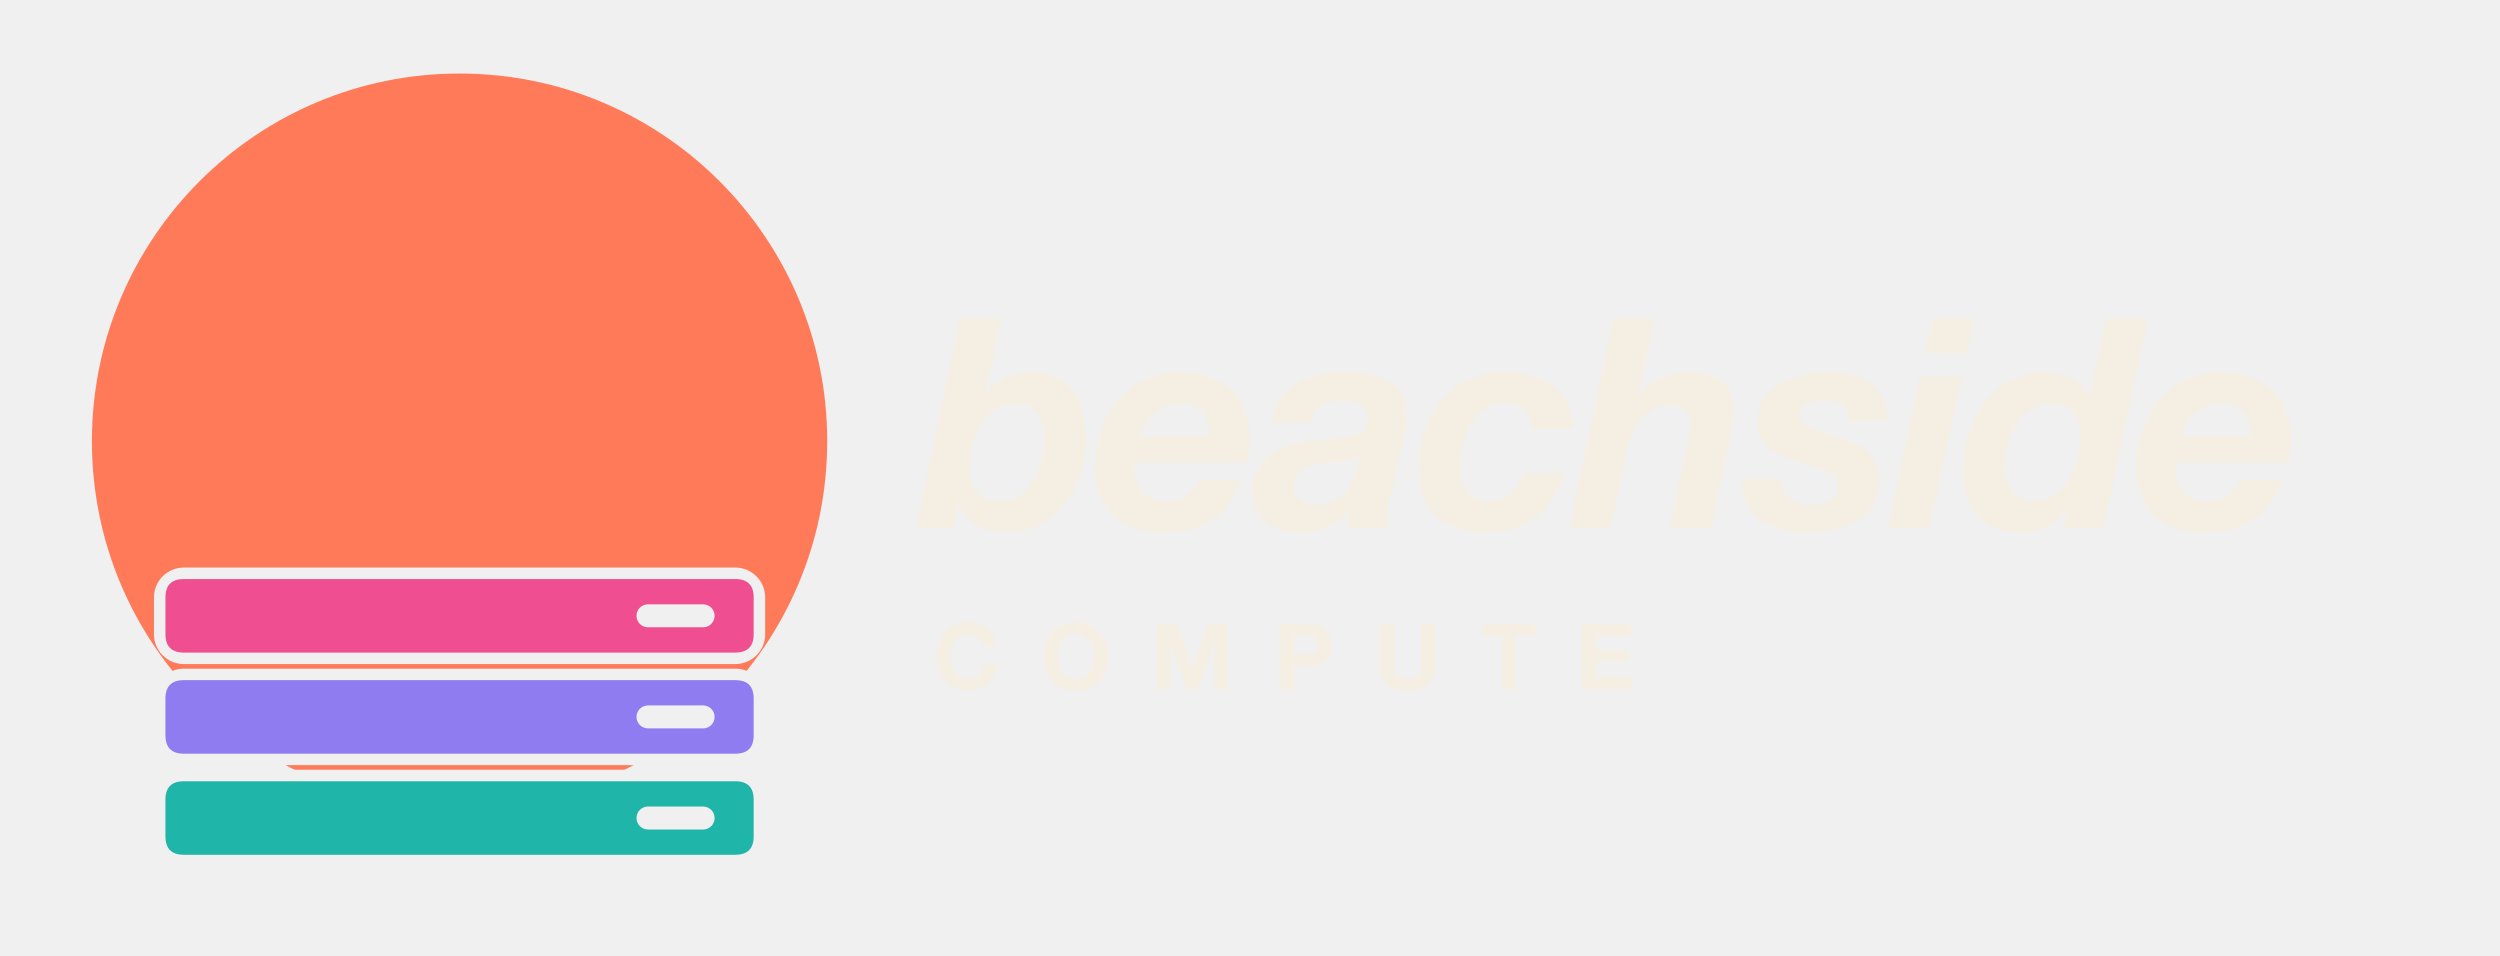
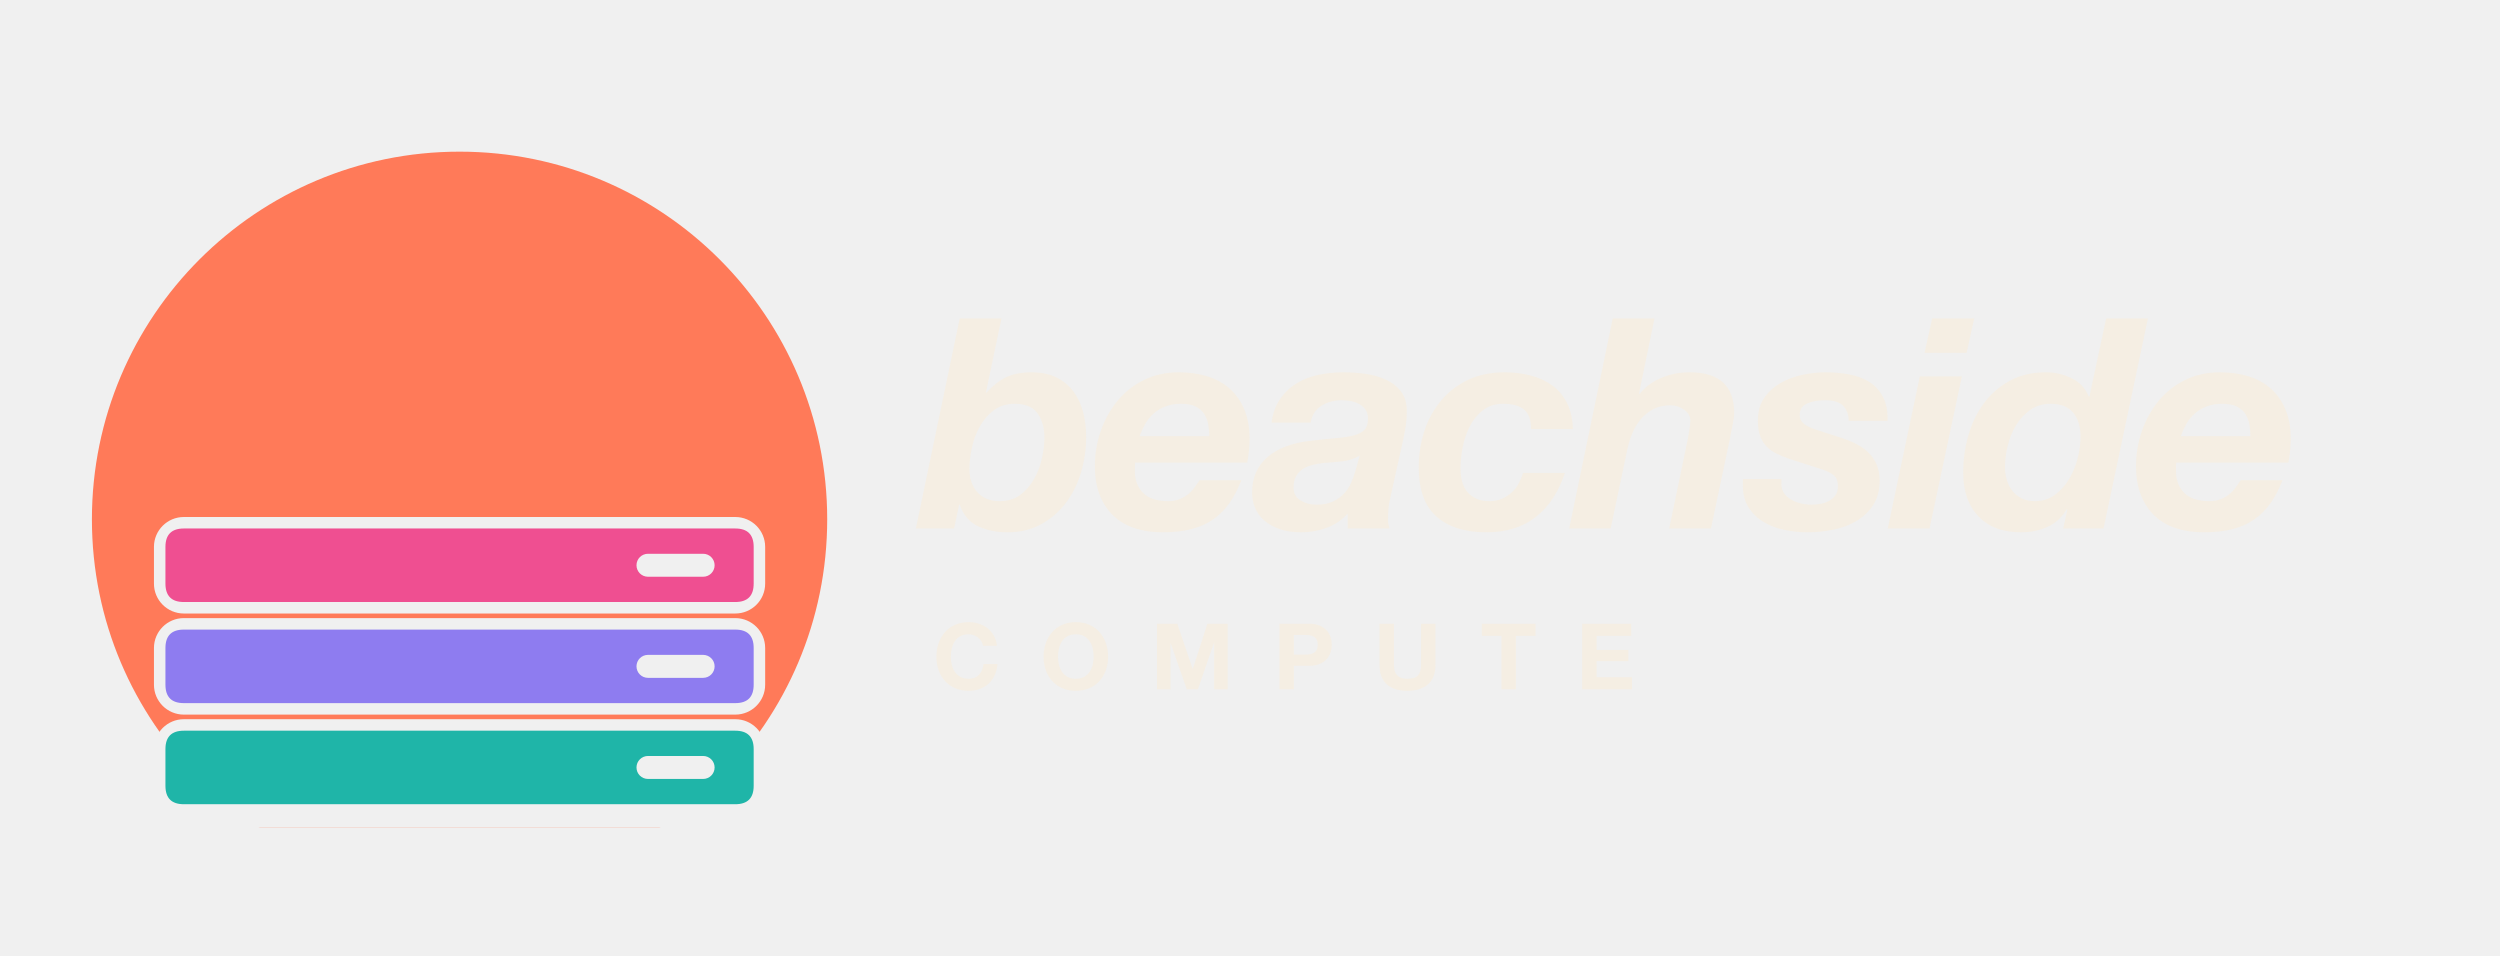
<svg xmlns="http://www.w3.org/2000/svg" viewBox="0 0 1088 416" role="img" aria-labelledby="title">
-   <g transform="translate(72 112)">
+   <g transform="translate(72 90)">
    <defs>
      <mask id="sun-mask" maskUnits="userSpaceOnUse" x="-40" y="-90" width="336" height="360">
        <path fill="white" d="M-40-90h336v360H-40Z" />
        <rect x="-5" y="135" width="266" height="42" rx="13" fill="black" />
        <rect x="-5" y="179" width="266" height="42" rx="13" fill="black" />
        <rect x="-5" y="223" width="266" height="42" rx="13" fill="black" />
+         <rect x="-40" y="260" width="336" height="100" fill="black" />
      </mask>
    </defs>
-     <path fill="#ff7a59" mask="url(#sun-mask)" d="M-32 80a160 160 0 1 1 320 0a160 160 0 1 1-320 0Z" />
+     <path fill="#ff7a59" mask="url(#sun-mask)" d="M-32 136a160 160 0 1 1 320 0a160 160 0 1 1-320 0Z" />
    <path fill="#ef4f91" fill-rule="evenodd" d="M8 140h240q8 0 8 8v16q0 8-8 8H8q-8 0-8-8v-16q0-8 8-8Z M210 151h24a5 5 0 0 1 0 10h-24a5 5 0 0 1 0-10Z" />
    <path fill="#8e7cf0" fill-rule="evenodd" d="M8 184h240q8 0 8 8v16q0 8-8 8H8q-8 0-8-8v-16q0-8 8-8Z M210 195h24a5 5 0 0 1 0 10h-24a5 5 0 0 1 0-10Z" />
    <path fill="#1fb5a8" fill-rule="evenodd" d="M8 228h240q8 0 8 8v16q0 8-8 8H8q-8 0-8-8v-16q0-8 8-8Z M210 239h24a5 5 0 0 1 0 10h-24a5 5 0 0 1 0-10Z" />
  </g>
  <g fill="#f5eee3">
    <path transform="translate(400 230)" d="M17.66 -91.39L-1.41 -0.00L15.23 -0.00L17.41 -10.37L17.66 -10.37Q20.10 -3.46 25.79 -0.90Q31.49 1.66 38.40 1.66Q46.85 1.66 53.25 -1.92Q59.65 -5.50 64.00 -11.33Q68.35 -17.15 70.53 -24.64Q72.70 -32.13 72.70 -39.81Q72.70 -45.57 71.36 -50.69Q70.02 -55.81 67.14 -59.65Q64.26 -63.49 59.78 -65.73Q55.30 -67.97 48.90 -67.97Q42.37 -67.97 37.95 -65.86Q33.54 -63.74 29.31 -59.14L29.06 -59.14L35.84 -91.39ZM41.60 -54.27Q48.64 -54.27 51.58 -50.05Q54.53 -45.82 54.53 -39.55Q54.53 -35.33 53.44 -30.46Q52.35 -25.60 49.98 -21.44Q47.62 -17.28 43.97 -14.59Q40.32 -11.90 35.07 -11.90Q28.80 -11.90 25.34 -15.81Q21.89 -19.71 21.89 -25.86Q21.89 -30.21 22.98 -35.20Q24.06 -40.19 26.43 -44.42Q28.80 -48.64 32.51 -51.46Q36.22 -54.27 41.60 -54.27ZM126.28 -40.19L95.94 -40.19Q96.97 -43.01 98.44 -45.57Q99.91 -48.13 102.09 -50.05Q104.26 -51.97 107.21 -53.12Q110.15 -54.27 113.99 -54.27Q117.96 -54.27 120.39 -53.06Q122.82 -51.84 124.10 -49.79Q125.38 -47.74 125.83 -45.25Q126.28 -42.75 126.28 -40.19ZM94.02 -28.67L142.79 -28.67Q143.82 -34.18 143.82 -39.04Q143.82 -46.21 141.58 -51.65Q139.34 -57.09 135.30 -60.74Q131.27 -64.38 125.58 -66.18Q119.88 -67.97 112.97 -67.97Q104.52 -67.97 97.74 -64.58Q90.95 -61.18 86.28 -55.49Q81.61 -49.79 79.05 -42.43Q76.49 -35.07 76.49 -27.14Q76.49 -19.97 78.60 -14.59Q80.71 -9.22 84.55 -5.57Q88.39 -1.92 93.83 -0.13Q99.27 1.66 105.93 1.66Q113.10 1.66 118.54 0.26Q123.98 -1.15 128.07 -4.03Q132.17 -6.91 135.11 -11.14Q138.06 -15.36 140.23 -20.99L122.06 -20.99Q121.03 -19.46 119.82 -17.79Q118.60 -16.13 117.00 -14.85Q115.40 -13.57 113.29 -12.74Q111.18 -11.90 108.49 -11.90Q101.06 -11.90 97.48 -15.49Q93.90 -19.07 93.90 -24.83L93.90 -26.50Q93.90 -27.01 93.90 -27.52Q93.90 -28.03 94.02 -28.67ZM153.36 -46.08L170.38 -46.08Q171.28 -51.07 175.12 -53.44Q178.96 -55.81 183.82 -55.81Q185.62 -55.81 187.60 -55.49Q189.58 -55.17 191.31 -54.27Q193.04 -53.38 194.19 -51.84Q195.34 -50.30 195.34 -47.74Q195.34 -44.54 193.81 -42.94Q192.27 -41.34 189.14 -40.51Q186.00 -39.68 181.26 -39.30Q176.53 -38.91 170.13 -38.14Q158.10 -36.74 151.50 -30.98Q144.91 -25.22 144.91 -15.62Q144.91 -12.16 146.19 -9.02Q147.47 -5.89 150.16 -3.52Q152.85 -1.15 156.88 0.26Q160.91 1.66 166.29 1.66Q172.05 1.66 177.42 -0.32Q182.80 -2.30 186.51 -6.53L186.51 -0.00L204.69 -0.00Q204.05 -2.18 204.05 -3.84Q204.05 -5.76 204.24 -8.38Q204.43 -11.01 204.94 -12.80L210.83 -39.42Q212.24 -45.82 212.24 -50.56Q212.37 -56.19 209.74 -59.58Q207.12 -62.98 203.02 -64.83Q198.93 -66.69 194.06 -67.33Q189.20 -67.97 184.72 -67.97Q179.09 -67.97 173.84 -66.88Q168.59 -65.79 164.37 -63.23Q160.14 -60.67 157.20 -56.51Q154.26 -52.35 153.36 -46.08ZM191.76 -31.74L189.97 -25.34Q189.20 -22.66 188.05 -19.97Q186.90 -17.28 184.91 -15.17Q182.93 -13.06 180.05 -11.71Q177.17 -10.37 172.94 -10.37Q168.98 -10.37 165.97 -12.22Q162.96 -14.08 162.96 -17.79Q162.96 -20.86 164.11 -22.85Q165.26 -24.83 167.12 -25.98Q168.98 -27.14 171.41 -27.71Q173.84 -28.29 176.40 -28.54Q180.37 -28.80 184.34 -29.25Q188.30 -29.70 191.76 -31.74ZM266.33 -43.26L284.50 -43.26Q284.38 -49.79 282.01 -54.53Q279.64 -59.26 275.61 -62.21Q271.58 -65.15 266.20 -66.56Q260.82 -67.97 254.81 -67.97Q245.85 -67.97 238.94 -64.70Q232.02 -61.44 227.22 -55.74Q222.42 -50.05 219.93 -42.56Q217.43 -35.07 217.43 -26.62Q217.43 -12.03 225.18 -5.18Q232.92 1.66 246.87 1.66Q259.93 1.66 268.44 -5.06Q276.95 -11.78 281.05 -24.19L262.87 -24.19Q262.10 -21.76 260.89 -19.52Q259.67 -17.28 257.82 -15.62Q255.96 -13.95 253.59 -12.93Q251.22 -11.90 248.15 -11.90Q244.70 -11.90 242.33 -13.06Q239.96 -14.21 238.42 -16.13Q236.89 -18.05 236.25 -20.67Q235.61 -23.30 235.61 -26.24Q235.61 -30.46 236.57 -35.39Q237.53 -40.32 239.70 -44.54Q241.88 -48.77 245.46 -51.52Q249.05 -54.27 254.17 -54.27Q260.31 -54.27 263.32 -51.71Q266.33 -49.15 266.33 -43.26ZM301.86 -91.39L282.91 -0.00L300.96 -0.00L308.38 -35.20Q309.15 -38.66 310.62 -41.98Q312.10 -45.31 314.34 -47.87Q316.58 -50.43 319.71 -52.03Q322.85 -53.63 326.94 -53.63Q330.14 -53.63 332.90 -51.71Q335.65 -49.79 335.65 -46.85Q335.65 -45.44 335.20 -42.88Q334.75 -40.32 334.50 -38.78L326.43 -0.00L344.61 -0.00L352.80 -38.78Q352.93 -39.68 353.25 -41.15Q353.57 -42.62 353.89 -44.29Q354.21 -45.95 354.46 -47.55Q354.72 -49.15 354.72 -50.18Q354.72 -67.97 335.39 -67.97Q330.91 -67.97 327.33 -67.01Q323.74 -66.05 321.06 -64.64Q318.37 -63.23 316.45 -61.57Q314.53 -59.90 313.50 -58.50L313.25 -58.50L320.03 -91.39ZM404.58 -46.85L421.48 -46.85Q421.61 -53.25 419.43 -57.34Q417.26 -61.44 413.48 -63.81Q409.70 -66.18 404.71 -67.07Q399.72 -67.97 394.34 -67.97Q389.61 -67.97 384.42 -66.88Q379.24 -65.79 374.89 -63.30Q370.54 -60.80 367.78 -56.83Q365.03 -52.86 365.03 -46.98Q365.03 -43.01 365.99 -40.32Q366.95 -37.63 368.81 -35.71Q370.66 -33.79 373.29 -32.51Q375.91 -31.23 379.37 -30.08L393.32 -25.60Q396.26 -24.58 398.06 -23.17Q399.85 -21.76 399.85 -18.30Q399.85 -16.00 398.82 -14.53Q397.80 -13.06 396.14 -12.10Q394.47 -11.14 392.42 -10.75Q390.38 -10.37 388.33 -10.37Q386.02 -10.37 383.66 -10.94Q381.29 -11.52 379.43 -12.61Q377.58 -13.70 376.42 -15.36Q375.27 -17.02 375.27 -19.33L375.27 -21.50L358.50 -21.50L358.50 -18.82Q358.50 -12.93 361.06 -9.02Q363.62 -5.12 367.66 -2.75Q371.69 -0.38 376.68 0.64Q381.67 1.66 386.54 1.66Q392.30 1.66 397.93 0.51Q403.56 -0.64 408.04 -3.33Q412.52 -6.02 415.27 -10.30Q418.02 -14.59 418.02 -20.74Q418.02 -24.83 416.68 -27.90Q415.34 -30.98 412.97 -33.22Q410.60 -35.46 407.46 -36.99Q404.33 -38.53 400.62 -39.68L391.53 -42.62Q386.92 -44.03 385.06 -45.57Q383.21 -47.10 383.21 -49.28Q383.21 -52.86 386.34 -54.34Q389.48 -55.81 394.34 -55.81Q399.72 -55.81 402.09 -53.44Q404.46 -51.07 404.58 -46.85ZM455.86 -76.42L459.18 -91.39L440.88 -91.39L437.55 -76.42ZM435.50 -66.18L421.55 -0.00L439.73 -0.00L453.81 -66.18ZM492.41 -54.27Q499.06 -54.27 502.26 -50.37Q505.46 -46.46 505.46 -39.94Q505.46 -35.71 504.25 -30.78Q503.03 -25.86 500.54 -21.63Q498.04 -17.41 494.33 -14.66Q490.62 -11.90 485.50 -11.90Q482.30 -11.90 479.86 -13.12Q477.43 -14.34 475.83 -16.32Q474.23 -18.30 473.40 -20.99Q472.57 -23.68 472.57 -26.62Q472.57 -30.98 473.72 -35.84Q474.87 -40.70 477.30 -44.80Q479.74 -48.90 483.51 -51.58Q487.29 -54.27 492.41 -54.27ZM499.70 -8.19L497.91 -0.00L515.45 -0.00L534.78 -91.39L516.60 -91.39L509.30 -57.34L509.05 -57.34Q506.87 -62.85 501.56 -65.41Q496.25 -67.97 490.49 -67.97Q481.27 -67.97 474.49 -64.19Q467.70 -60.42 463.22 -54.27Q458.74 -48.13 456.57 -40.32Q454.39 -32.51 454.39 -24.32Q454.39 -12.29 460.98 -5.31Q467.58 1.66 479.61 1.66Q485.75 1.66 491.06 -0.70Q496.38 -3.07 499.45 -8.45ZM579.39 -40.19L549.06 -40.19Q550.08 -43.01 551.55 -45.57Q553.02 -48.13 555.20 -50.05Q557.38 -51.97 560.32 -53.12Q563.26 -54.27 567.10 -54.27Q571.07 -54.27 573.50 -53.06Q575.94 -51.84 577.22 -49.79Q578.50 -47.74 578.94 -45.25Q579.39 -42.75 579.39 -40.19ZM547.14 -28.67L595.90 -28.67Q596.93 -34.18 596.93 -39.04Q596.93 -46.21 594.69 -51.65Q592.45 -57.09 588.42 -60.74Q584.38 -64.38 578.69 -66.18Q572.99 -67.97 566.08 -67.97Q557.63 -67.97 550.85 -64.58Q544.06 -61.18 539.39 -55.49Q534.72 -49.79 532.16 -42.43Q529.60 -35.07 529.60 -27.14Q529.60 -19.97 531.71 -14.59Q533.82 -9.22 537.66 -5.57Q541.50 -1.92 546.94 -0.13Q552.38 1.66 559.04 1.66Q566.21 1.66 571.65 0.26Q577.09 -1.15 581.18 -4.03Q585.28 -6.91 588.22 -11.14Q591.17 -15.36 593.34 -20.99L575.17 -20.99Q574.14 -19.46 572.93 -17.79Q571.71 -16.13 570.11 -14.85Q568.51 -13.57 566.40 -12.74Q564.29 -11.90 561.60 -11.90Q554.18 -11.90 550.59 -15.49Q547.01 -19.07 547.01 -24.83L547.01 -26.50Q547.01 -27.01 547.01 -27.52Q547.01 -28.03 547.14 -28.67Z" />
    <path transform="translate(406 300)" d="M21.80 -18.96L27.88 -18.96Q27.60 -21.44 26.52 -23.36Q25.44 -25.28 23.78 -26.58Q22.12 -27.88 20.02 -28.56Q17.92 -29.24 15.56 -29.24Q12.28 -29.24 9.66 -28.08Q7.04 -26.92 5.24 -24.88Q3.44 -22.84 2.48 -20.10Q1.52 -17.36 1.52 -14.16Q1.52 -11.04 2.48 -8.34Q3.44 -5.64 5.24 -3.64Q7.04 -1.64 9.66 -0.50Q12.28 0.64 15.56 0.64Q18.20 0.64 20.40 -0.16Q22.60 -0.96 24.24 -2.48Q25.88 -4.00 26.88 -6.16Q27.88 -8.32 28.12 -11.00L22.04 -11.00Q21.68 -8.12 20.06 -6.36Q18.44 -4.60 15.56 -4.60Q13.44 -4.60 11.96 -5.42Q10.48 -6.24 9.56 -7.60Q8.64 -8.96 8.22 -10.66Q7.80 -12.36 7.80 -14.16Q7.80 -16.04 8.22 -17.80Q8.64 -19.56 9.56 -20.94Q10.48 -22.32 11.96 -23.14Q13.44 -23.96 15.56 -23.96Q16.72 -23.96 17.78 -23.58Q18.84 -23.20 19.68 -22.52Q20.52 -21.84 21.08 -20.94Q21.64 -20.04 21.80 -18.96ZM54.44 -14.16Q54.44 -16.04 54.86 -17.80Q55.28 -19.56 56.20 -20.94Q57.12 -22.32 58.60 -23.14Q60.08 -23.96 62.20 -23.96Q64.32 -23.96 65.80 -23.14Q67.28 -22.32 68.20 -20.94Q69.12 -19.56 69.54 -17.80Q69.96 -16.04 69.96 -14.16Q69.96 -12.36 69.54 -10.66Q69.12 -8.96 68.20 -7.60Q67.28 -6.24 65.80 -5.42Q64.32 -4.60 62.20 -4.60Q60.08 -4.60 58.60 -5.42Q57.12 -6.24 56.20 -7.60Q55.28 -8.96 54.86 -10.66Q54.44 -12.36 54.44 -14.16ZM48.16 -14.16Q48.16 -11.04 49.12 -8.34Q50.08 -5.64 51.88 -3.64Q53.68 -1.64 56.30 -0.50Q58.92 0.64 62.20 0.64Q65.52 0.64 68.12 -0.50Q70.72 -1.64 72.52 -3.64Q74.32 -5.64 75.28 -8.34Q76.24 -11.04 76.24 -14.16Q76.24 -17.36 75.28 -20.10Q74.32 -22.84 72.52 -24.88Q70.72 -26.92 68.12 -28.08Q65.52 -29.24 62.20 -29.24Q58.92 -29.24 56.30 -28.08Q53.68 -26.92 51.88 -24.88Q50.08 -22.84 49.12 -20.10Q48.16 -17.36 48.16 -14.16ZM97.52 -28.56L97.52 -0.00L103.40 -0.00L103.40 -20.04L103.48 -20.04L110.48 -0.00L115.32 -0.00L122.32 -20.24L122.40 -20.24L122.40 -0.00L128.28 -0.00L128.28 -28.56L119.44 -28.56L113.12 -8.92L113.04 -8.92L106.36 -28.56ZM157.08 -15.12L157.08 -23.68L161.96 -23.68Q163.04 -23.68 164.04 -23.52Q165.04 -23.36 165.80 -22.90Q166.56 -22.44 167.02 -21.60Q167.48 -20.76 167.48 -19.40Q167.48 -18.04 167.02 -17.20Q166.56 -16.36 165.80 -15.90Q165.04 -15.44 164.04 -15.28Q163.04 -15.12 161.96 -15.12ZM150.80 -28.56L150.80 -0.00L157.08 -0.00L157.08 -10.24L163.68 -10.24Q166.36 -10.24 168.24 -11.02Q170.12 -11.80 171.30 -13.08Q172.48 -14.36 173.02 -16.02Q173.56 -17.68 173.56 -19.40Q173.56 -21.16 173.02 -22.80Q172.48 -24.44 171.30 -25.72Q170.12 -27.00 168.24 -27.78Q166.36 -28.56 163.68 -28.56ZM218.72 -10.80L218.72 -28.56L212.44 -28.56L212.44 -10.80Q212.44 -7.60 211.16 -6.10Q209.88 -4.60 206.52 -4.60Q204.60 -4.60 203.46 -5.14Q202.32 -5.68 201.68 -6.54Q201.04 -7.40 200.84 -8.52Q200.64 -9.64 200.64 -10.80L200.64 -28.56L194.36 -28.56L194.36 -10.80Q194.36 -4.96 197.54 -2.16Q200.72 0.64 206.52 0.64Q212.24 0.64 215.48 -2.18Q218.72 -5.00 218.72 -10.80ZM247.44 -23.28L247.44 -0.00L253.72 -0.00L253.72 -23.28L262.28 -23.28L262.28 -28.56L238.88 -28.56L238.88 -23.28ZM282.56 -28.56L282.56 -0.00L304.24 -0.00L304.24 -5.28L288.84 -5.28L288.84 -12.28L302.68 -12.28L302.68 -17.16L288.84 -17.16L288.84 -23.28L303.92 -23.28L303.92 -28.56Z" />
  </g>
</svg>
